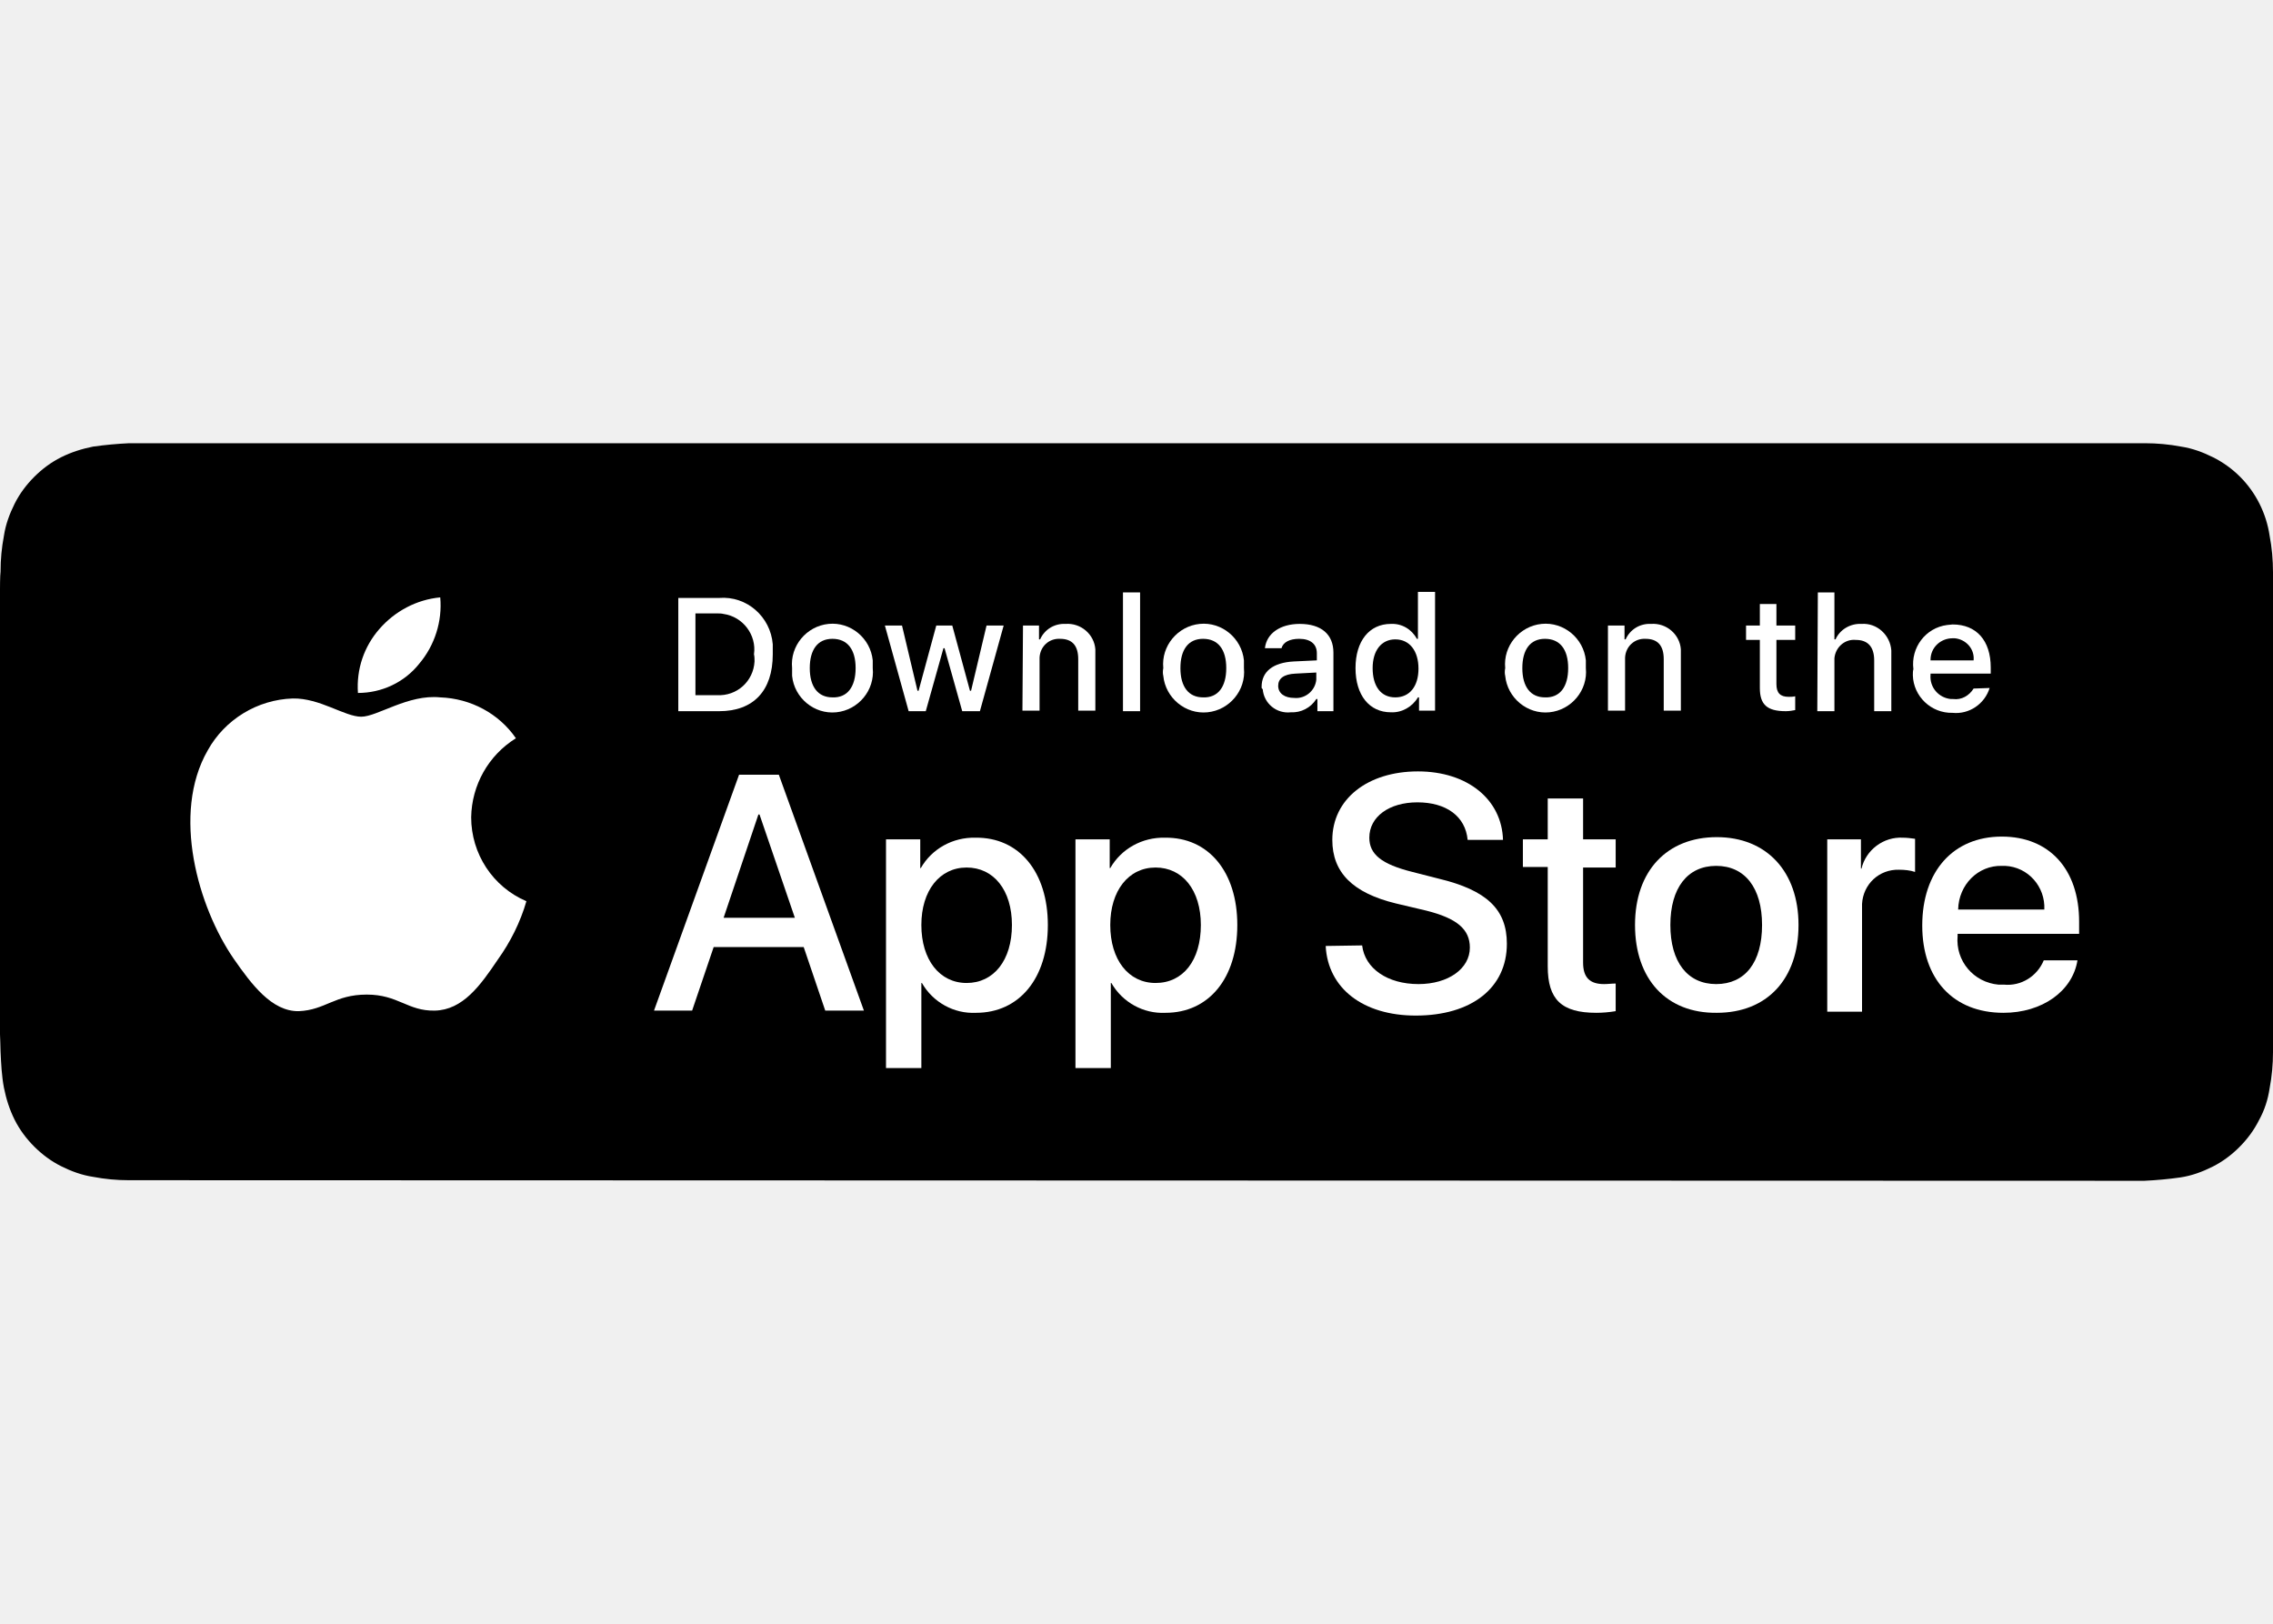
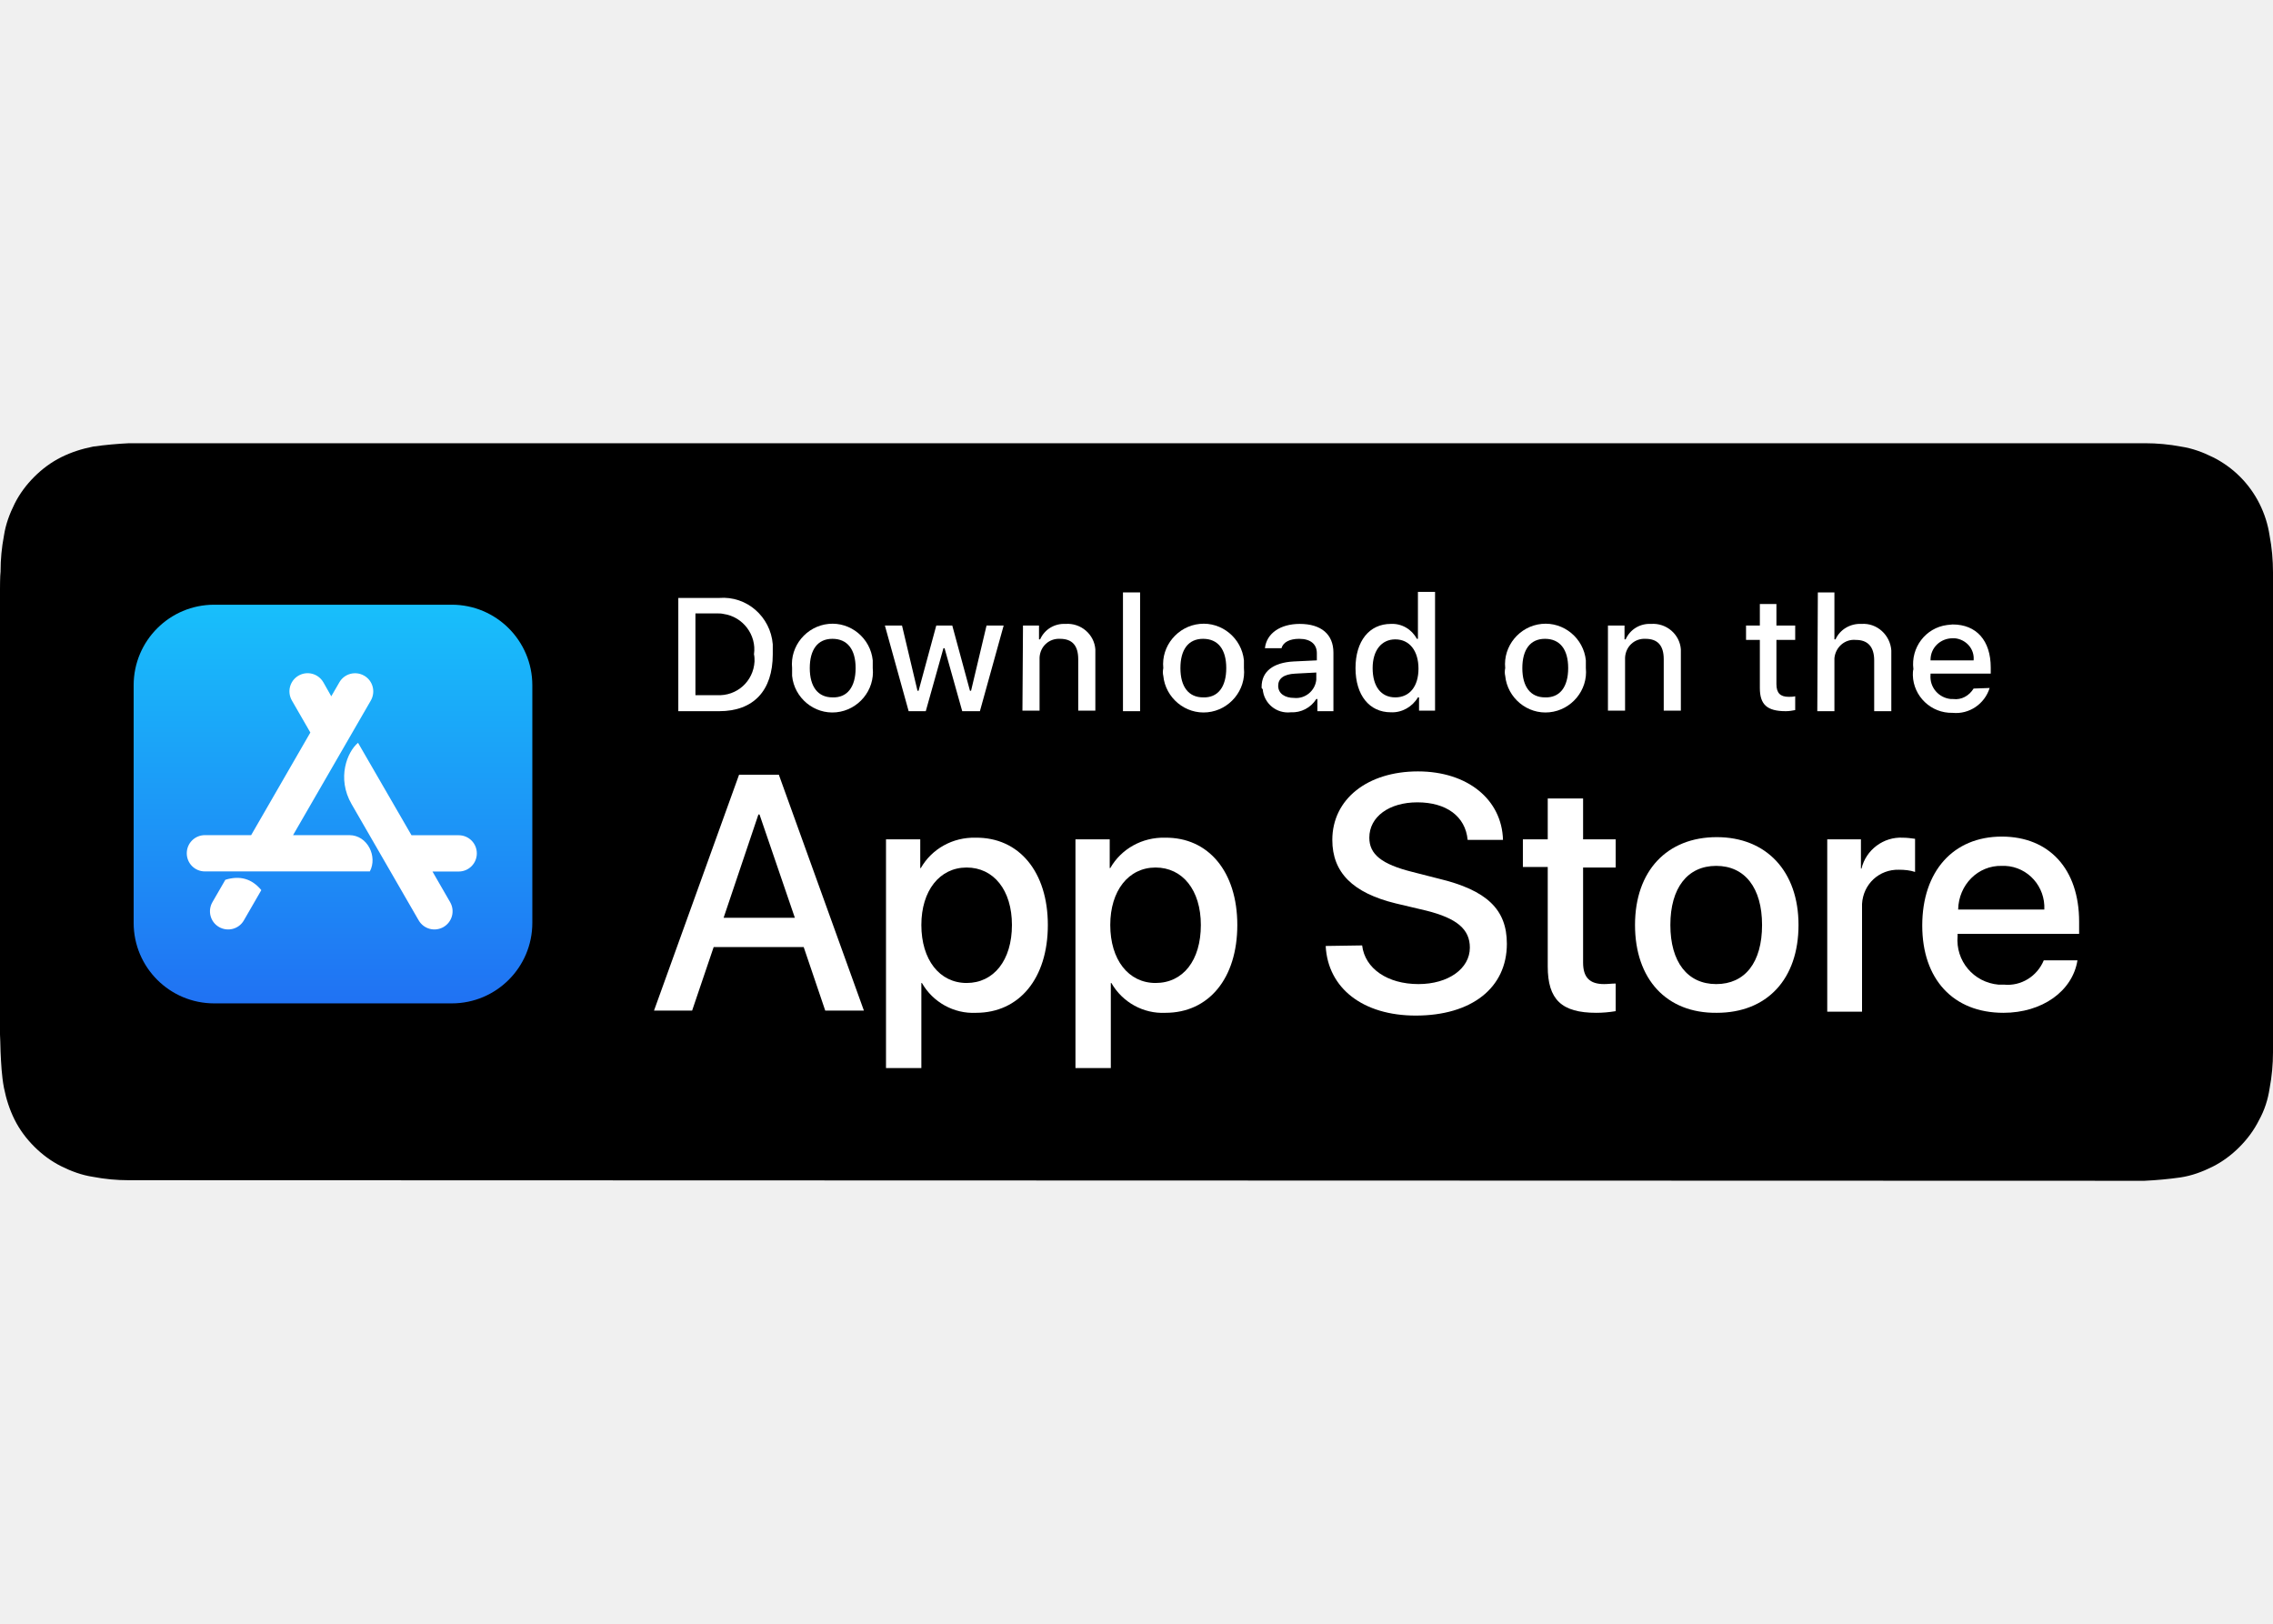
<svg xmlns="http://www.w3.org/2000/svg" version="1.0" id="katman_1" x="0px" y="0px" viewBox="0 0 560 400" style="enable-background:new 0 0 560 400;">
  <defs />
  <style type="text/css">
	.st0{fill:#A6A6A6;}
	.st1{fill:#FFFFFF;}
</style>
  <g style="" transform="matrix(1.360875, 0, 0, 1.360875, -100.9769, -72.20973)">
    <g style="">
      <g style="">
        <path class="st0" d="M452.9,131.3H107.1c-1.3,0-2.5,0-3.8,0c-1.1,0-2.1,0-3.2,0c-2.3,0-4.6,0.2-6.9,0.6c-2.3,0.4-4.5,1.1-6.5,2.2     c-2.1,1.1-3.9,2.4-5.6,4.1c-1.6,1.6-3,3.5-4.1,5.6c-1,2.1-1.8,4.3-2.1,6.5c-0.4,2.3-0.6,4.6-0.6,6.9c0,1.1,0,2.1-0.1,3.2v79.5     c0,1.1,0,2.1,0.1,3.2c0,2.3,0.2,4.6,0.6,6.9c0.4,2.3,1.1,4.5,2.1,6.5c1,2.1,2.4,3.9,4.1,5.5c1.6,1.6,3.5,3,5.6,4.1     c2.1,1,4.3,1.8,6.5,2.2c2.3,0.4,4.6,0.6,6.9,0.6c1.1,0,2.1,0,3.2,0c1.3,0,2.5,0,3.8,0h345.8c1.2,0,2.5,0,3.7,0c1,0,2.1,0,3.2,0     c2.3,0,4.6-0.2,6.9-0.6c2.3-0.4,4.5-1.1,6.6-2.2c2.1-1,3.9-2.4,5.6-4.1c1.6-1.6,3-3.5,4.1-5.5c1-2.1,1.8-4.3,2.1-6.5     c0.4-2.3,0.6-4.6,0.6-6.9c0-1.1,0-2.1,0-3.2c0-1.2,0-2.5,0-3.8V164c0-1.3,0-2.5,0-3.8c0-1.1,0-2.1,0-3.2c0-2.3-0.3-4.6-0.6-6.9     c-0.4-2.3-1.1-4.5-2.1-6.5c-2.1-4.1-5.5-7.5-9.6-9.6c-2.1-1-4.3-1.8-6.6-2.2c-2.3-0.4-4.6-0.6-6.9-0.6c-1,0-2.1,0-3.2,0     C455.4,131.3,454.1,131.3,452.9,131.3L452.9,131.3z" style="visibility: hidden;" />
        <path d="M 100.699 266.704 C 99.684 266.704 98.567 266.704 97.552 266.704 C 95.318 266.704 93.186 266.501 91.054 266.095 C 89.023 265.791 87.094 265.08 85.267 264.166 C 83.439 263.252 81.815 262.034 80.393 260.613 C 78.972 259.191 77.753 257.567 76.84 255.739 C 75.926 253.912 75.317 251.982 74.911 249.952 C 74.505 247.82 74.403 245.586 74.301 243.454 C 74.301 242.743 74.2 240.307 74.2 240.307 L 74.2 159.692 C 74.2 159.692 74.2 157.255 74.301 156.545 C 74.301 154.311 74.505 152.179 74.911 150.047 C 75.215 148.016 75.926 146.087 76.84 144.259 C 77.753 142.432 78.972 140.807 80.393 139.386 C 81.815 137.965 83.439 136.746 85.267 135.832 C 87.094 134.919 89.023 134.309 91.054 133.903 C 93.186 133.599 95.42 133.396 97.552 133.294 L 100.699 133.294 L 459.404 133.294 L 462.551 133.294 C 464.683 133.294 466.917 133.497 469.049 133.903 C 471.08 134.208 473.009 134.919 474.836 135.832 C 478.491 137.66 481.436 140.604 483.263 144.259 C 484.177 146.087 484.786 148.016 485.091 150.047 C 485.497 152.179 485.7 154.412 485.7 156.646 C 485.7 157.661 485.7 158.677 485.7 159.793 C 485.7 161.113 485.7 162.332 485.7 163.652 L 485.7 236.55 C 485.7 237.768 485.7 239.088 485.7 240.307 C 485.7 241.423 485.7 242.439 485.7 243.556 C 485.7 245.688 485.497 247.921 485.091 250.053 C 484.786 252.084 484.177 254.013 483.162 255.841 C 482.248 257.668 481.03 259.293 479.608 260.714 C 478.187 262.135 476.562 263.354 474.735 264.268 C 472.907 265.181 470.978 265.892 468.948 266.197 C 466.816 266.501 464.582 266.704 462.45 266.806 C 461.434 266.806 460.318 266.806 459.302 266.806 L 455.546 266.806 L 100.699 266.704 Z" style="" />
      </g>
      <g id="_Group_">
-         <g id="_Group_2">
-           <g id="_Group_3">
-             <path id="_Path_" class="st1" d="M159.5,201c0.1-5.8,3.1-11.2,8.1-14.3c-3.1-4.5-8.2-7.2-13.7-7.4c-5.8-0.6-11.4,3.5-14.3,3.5       c-3,0-7.5-3.4-12.4-3.3c-6.4,0.2-12.3,3.8-15.4,9.4c-6.6,11.5-1.7,28.4,4.7,37.7c3.2,4.6,6.9,9.6,11.8,9.5       c4.8-0.2,6.5-3,12.3-3c5.7,0,7.4,3,12.3,2.9c5.1-0.1,8.3-4.6,11.4-9.2c2.3-3.2,4.1-6.8,5.2-10.6       C163.4,213.6,159.5,207.6,159.5,201z" />
-             <path id="_Path_2" class="st1" d="M150.1,173.2c2.8-3.3,4.2-7.7,3.8-12c-4.3,0.4-8.2,2.5-11,5.7c-2.8,3.2-4.2,7.3-3.9,11.6       C143.3,178.5,147.4,176.6,150.1,173.2z" />
-           </g>
-         </g>
+         <g id="_Group_2" />
        <g>
          <path class="st1" d="M219.7,224.5h-16.3l-3.9,11.5h-6.9l15.4-42.7h7.2l15.4,42.7h-7L219.7,224.5z M205.2,219.2h12.9l-6.4-18.7      h-0.2L205.2,219.2z" />
          <path class="st1" d="M263.9,220.5c0,9.7-5.2,15.9-13,15.9c-4,0.2-7.8-1.9-9.8-5.4H241v15.4h-6.4V205h6.2v5.2h0.1      c2-3.5,5.8-5.6,9.9-5.5C258.7,204.6,263.9,210.9,263.9,220.5z M257.4,220.5c0-6.3-3.3-10.4-8.2-10.4c-4.9,0-8.2,4.2-8.2,10.4      c0,6.3,3.3,10.5,8.2,10.5C254.1,231,257.4,226.9,257.4,220.5z" />
          <path class="st1" d="M298.2,220.5c0,9.7-5.2,15.9-13,15.9c-4,0.2-7.8-1.9-9.8-5.4h-0.1v15.4h-6.4V205h6.2v5.2h0.1      c2-3.5,5.8-5.6,9.9-5.5C293,204.6,298.2,210.9,298.2,220.5z M291.6,220.5c0-6.3-3.3-10.4-8.2-10.4c-4.9,0-8.2,4.2-8.2,10.4      c0,6.3,3.3,10.5,8.2,10.5C288.4,231,291.6,226.9,291.6,220.5L291.6,220.5z" />
          <path class="st1" d="M320.8,224.2c0.5,4.2,4.6,7,10.2,7c5.4,0,9.3-2.8,9.3-6.6c0-3.3-2.3-5.3-7.9-6.7l-5.5-1.3      c-7.8-1.9-11.5-5.6-11.5-11.5c0-7.4,6.4-12.4,15.5-12.4c9,0,15.2,5.1,15.4,12.4h-6.4c-0.4-4.3-3.9-6.8-9.1-6.8      c-5.1,0-8.7,2.6-8.7,6.4c0,3,2.2,4.8,7.8,6.2l4.7,1.2c8.8,2.1,12.4,5.6,12.4,11.8c0,8-6.4,13-16.5,13c-9.5,0-15.9-4.9-16.3-12.6      L320.8,224.2z" />
          <path class="st1" d="M360.8,197.6v7.4h5.9v5.1h-5.9v17.2c0,2.7,1.2,3.9,3.8,3.9c0.7,0,1.4-0.1,2.1-0.1v5      c-1.2,0.2-2.4,0.3-3.5,0.3c-6.3,0-8.8-2.4-8.8-8.4V210h-4.5V205h4.5v-7.4H360.8z" />
          <path class="st1" d="M370.2,220.5c0-9.8,5.8-15.9,14.8-15.9c9,0,14.8,6.2,14.8,15.9c0,9.8-5.7,15.9-14.8,15.9      C375.9,236.5,370.2,230.3,370.2,220.5z M393.2,220.5c0-6.7-3.1-10.7-8.3-10.7c-5.2,0-8.3,4-8.3,10.7c0,6.7,3.1,10.7,8.3,10.7      C390.1,231.2,393.2,227.3,393.2,220.5L393.2,220.5z" />
          <path class="st1" d="M405,205h6.1v5.3h0.1c0.8-3.4,4-5.8,7.5-5.6c0.7,0,1.5,0.1,2.2,0.2v6c-0.9-0.3-1.9-0.4-2.9-0.4      c-3.6-0.1-6.5,2.6-6.7,6.2c0,0.3,0,0.7,0,1v18.5H405L405,205z" />
          <path class="st1" d="M450.3,226.9c-0.9,5.6-6.4,9.5-13.4,9.5c-9.1,0-14.7-6.1-14.7-15.8c0-9.8,5.6-16.1,14.4-16.1      c8.6,0,14,5.9,14,15.4v2.2h-22v0.4c-0.4,4.5,2.9,8.4,7.4,8.8c0.3,0,0.7,0,1,0c3.1,0.3,6-1.5,7.2-4.4L450.3,226.9z M428.7,217.7      h15.6c0.2-4.1-2.9-7.7-7.1-7.9c-0.2,0-0.4,0-0.6,0C432.3,209.7,428.8,213.2,428.7,217.7C428.7,217.6,428.7,217.6,428.7,217.7z" />
        </g>
      </g>
+       <linearGradient id="SVGID_1_" gradientUnits="userSpaceOnUse" x1="400.05" y1="798.772" x2="400.05" y2="-1.228" gradientTransform="matrix(0.090208, 0, 0, -0.090208, 98.39688, 234.5806)">
+         <stop offset="0" style="stop-color:#18BFFB" />
+         <stop offset="1" style="stop-color:#2072F3" />
+       </linearGradient>
+       <path fill="url(#SVGID_1_)" d="M 155.985 162.526 L 112.974 162.526 C 104.919 162.526 98.397 169.048 98.397 177.103 L 98.397 220.123 C 98.397 228.17 104.919 234.692 112.974 234.692 L 155.994 234.692 C 164.041 234.692 170.572 228.17 170.572 220.114 L 170.572 177.103 C 170.563 169.048 164.041 162.526 155.985 162.526 Z" style="" />
+       <path fill="#FFFFFF" d="M 134.173 179.106 L 135.634 176.58 C 136.537 175.002 138.548 174.469 140.127 175.371 C 141.706 176.273 142.238 178.285 141.336 179.864 L 127.254 204.238 L 137.438 204.238 C 140.741 204.238 142.589 208.117 141.155 210.805 L 111.296 210.805 C 109.475 210.805 108.013 209.344 108.013 207.521 C 108.013 205.699 109.475 204.238 111.296 204.238 L 119.668 204.238 L 130.385 185.664 L 127.038 179.855 C 126.135 178.276 126.668 176.282 128.246 175.363 C 129.825 174.46 131.819 174.992 132.739 176.571 L 134.173 179.106 Z M 121.508 214.188 L 118.351 219.663 C 117.448 221.242 115.437 221.774 113.858 220.872 C 112.28 219.97 111.748 217.958 112.65 216.379 L 114.995 212.32 C 117.647 211.499 119.803 212.131 121.508 214.188 Z M 148.696 204.256 L 157.239 204.256 C 159.061 204.256 160.523 205.717 160.523 207.539 C 160.523 209.362 159.061 210.823 157.239 210.823 L 152.495 210.823 L 155.697 216.379 C 156.599 217.958 156.067 219.952 154.488 220.872 C 152.909 221.774 150.916 221.242 149.995 219.663 C 144.601 210.309 140.551 203.308 137.863 198.645 C 135.111 193.9 137.078 189.137 139.017 187.522 C 141.173 191.221 144.394 196.805 148.696 204.256 Z" style="" />
    </g>
    <g id="_Group_4" style="">
      <g>
        <path class="st1" d="M204.4,161.3c5-0.4,9.3,3.4,9.7,8.4c0,0.6,0,1.2,0,1.8c0,6.6-3.5,10.3-9.7,10.3h-7.4v-20.5H204.4z      M200.1,178.9h3.9c3.6,0.2,6.6-2.5,6.8-6.1c0-0.4,0-0.9-0.1-1.3c0.5-3.5-2-6.8-5.5-7.3c-0.4-0.1-0.8-0.1-1.2-0.1h-3.9V178.9z" />
        <path class="st1" d="M217.6,174c-0.4-4,2.6-7.6,6.6-8c4-0.4,7.6,2.6,8,6.6c0,0.5,0,0.9,0,1.4c0.4,4-2.6,7.6-6.6,8s-7.6-2.6-8-6.6     C217.6,175,217.6,174.5,217.6,174z M229.1,174c0-3.4-1.5-5.3-4.2-5.3c-2.7,0-4.1,2-4.1,5.3c0,3.4,1.5,5.3,4.1,5.3     C227.6,179.4,229.1,177.4,229.1,174L229.1,174z" />
        <path class="st1" d="M251.6,181.8h-3.2l-3.2-11.4H245l-3.2,11.4h-3.1l-4.3-15.5h3.1l2.8,11.8h0.2l3.2-11.8h2.9l3.2,11.8h0.2     l2.8-11.8h3.1L251.6,181.8z" />
        <path class="st1" d="M259.4,166.3h2.9v2.5h0.2c0.8-1.8,2.6-2.9,4.6-2.8c2.8-0.2,5.2,1.9,5.4,4.6c0,0.4,0,0.7,0,1.1v10h-3.1v-9.3     c0-2.5-1.1-3.7-3.3-3.7c-2-0.1-3.6,1.4-3.7,3.4c0,0.2,0,0.4,0,0.5v9.1h-3.1L259.4,166.3z" />
        <path class="st1" d="M277.5,160.3h3.1v21.5h-3.1V160.3z" />
        <path class="st1" d="M284.8,174c-0.4-4,2.6-7.6,6.6-8c4-0.4,7.6,2.6,8,6.6c0,0.5,0,0.9,0,1.4c0.4,4-2.6,7.6-6.6,8     c-4,0.4-7.6-2.6-8-6.6C284.7,175,284.7,174.5,284.8,174z M296.2,174c0-3.4-1.5-5.3-4.2-5.3c-2.7,0-4.1,2-4.1,5.3     c0,3.4,1.5,5.3,4.1,5.3C294.7,179.4,296.2,177.4,296.2,174z" />
        <path class="st1" d="M302.6,177.4c0-2.8,2.1-4.4,5.8-4.6l4.2-0.2v-1.3c0-1.6-1.1-2.6-3.2-2.6c-1.7,0-2.9,0.6-3.2,1.7h-3     c0.3-2.7,2.8-4.4,6.3-4.4c3.9,0,6.1,1.9,6.1,5.2v10.6h-2.9v-2.2h-0.2c-1,1.6-2.8,2.5-4.6,2.4c-2.6,0.3-4.9-1.6-5.1-4.2     C302.6,177.7,302.6,177.6,302.6,177.4z M312.5,176.1v-1.3l-3.8,0.2c-2.1,0.1-3.1,0.9-3.1,2.2c0,1.4,1.2,2.2,2.9,2.2     c2,0.2,3.8-1.3,4-3.3C312.5,176.2,312.5,176.1,312.5,176.1z" />
        <path class="st1" d="M319.6,174c0-4.9,2.5-8,6.4-8c2-0.1,3.8,1,4.7,2.7h0.2v-8.5h3.1v21.5h-2.9v-2.4h-0.2c-1,1.7-2.9,2.8-4.9,2.7     C322.1,182,319.6,178.9,319.6,174z M322.7,174c0,3.3,1.5,5.3,4.1,5.3c2.6,0,4.2-2,4.2-5.2c0-3.2-1.6-5.3-4.2-5.3     C324.3,168.8,322.7,170.8,322.7,174L322.7,174z" />
        <path class="st1" d="M346.7,174c-0.4-4,2.6-7.6,6.6-8c4-0.4,7.6,2.6,8,6.6c0,0.5,0,0.9,0,1.4c0.4,4-2.6,7.6-6.6,8s-7.6-2.6-8-6.6     C346.6,175,346.6,174.5,346.7,174z M358.1,174c0-3.4-1.5-5.3-4.2-5.3c-2.7,0-4.1,2-4.1,5.3c0,3.4,1.5,5.3,4.1,5.3     C356.6,179.4,358.1,177.4,358.1,174z" />
        <path class="st1" d="M365.4,166.3h2.9v2.5h0.2c0.8-1.8,2.6-2.9,4.6-2.8c2.8-0.2,5.2,1.9,5.4,4.6c0,0.4,0,0.7,0,1.1v10h-3.1v-9.3     c0-2.5-1.1-3.7-3.3-3.7c-2-0.1-3.6,1.4-3.7,3.4c0,0.2,0,0.4,0,0.5v9.1h-3.1V166.3z" />
        <path class="st1" d="M395.8,162.4v3.9h3.4v2.6h-3.4v8c0,1.6,0.7,2.3,2.2,2.3c0.4,0,0.8,0,1.2-0.1v2.5c-0.5,0.1-1.1,0.2-1.7,0.2     c-3.4,0-4.7-1.2-4.7-4.2v-8.7h-2.5v-2.6h2.5v-3.9H395.8z" />
        <path class="st1" d="M403.3,160.3h3v8.5h0.2c0.8-1.8,2.7-2.9,4.7-2.8c2.8-0.2,5.2,2,5.4,4.8c0,0.3,0,0.6,0,1v10h-3.1v-9.2     c0-2.5-1.2-3.7-3.3-3.7c-2-0.2-3.7,1.3-3.9,3.3c0,0.2,0,0.4,0,0.6v9h-3.1L403.3,160.3z" />
        <path class="st1" d="M434.4,177.6c-0.9,2.9-3.7,4.8-6.7,4.5c-3.9,0.1-7.1-3-7.2-6.8c0-0.4,0-0.8,0.1-1.1c-0.5-3.9,2.2-7.5,6.1-8     c0.3,0,0.7-0.1,1-0.1c4.3,0,6.9,2.9,6.9,7.8v1.1h-10.9v0.2c-0.2,2.3,1.5,4.2,3.7,4.4c0.1,0,0.3,0,0.4,0c1.5,0.2,2.9-0.6,3.7-1.9     L434.4,177.6z M423.7,172.6h7.8c0.2-2.1-1.4-3.8-3.4-4c-0.1,0-0.2,0-0.4,0c-2.2,0-4,1.7-4,3.9     C423.7,172.5,423.7,172.6,423.7,172.6L423.7,172.6z" />
      </g>
    </g>
  </g>
</svg>
